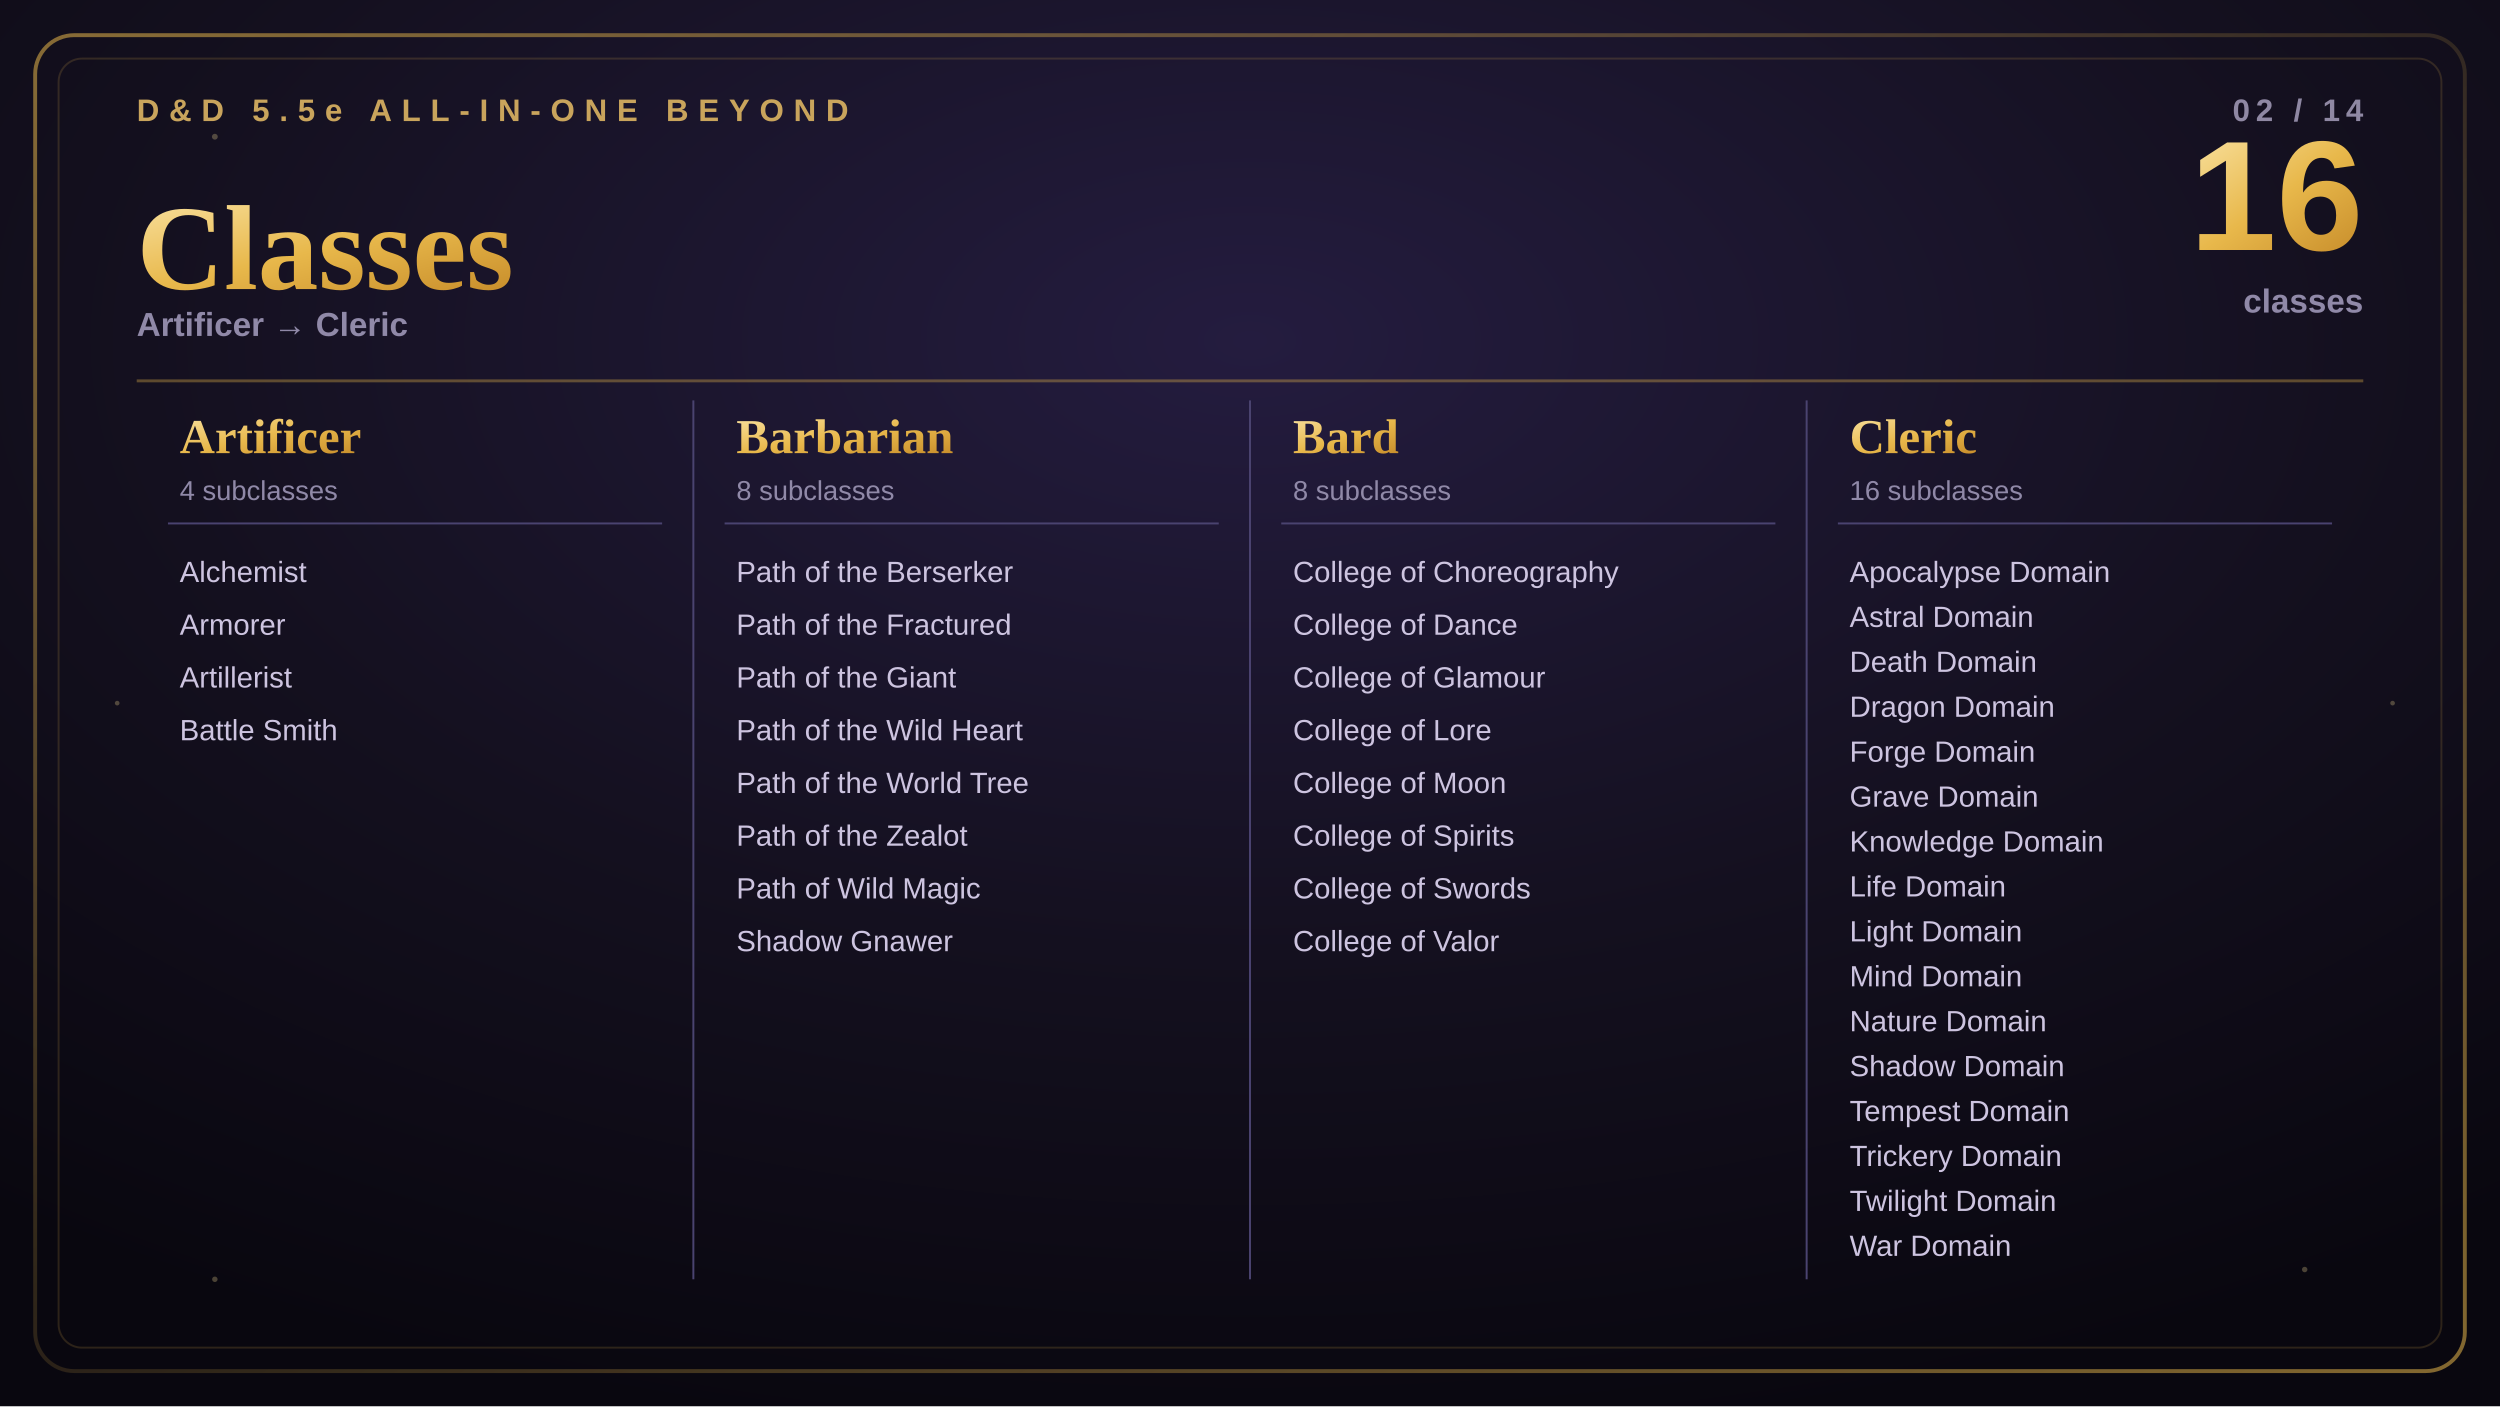
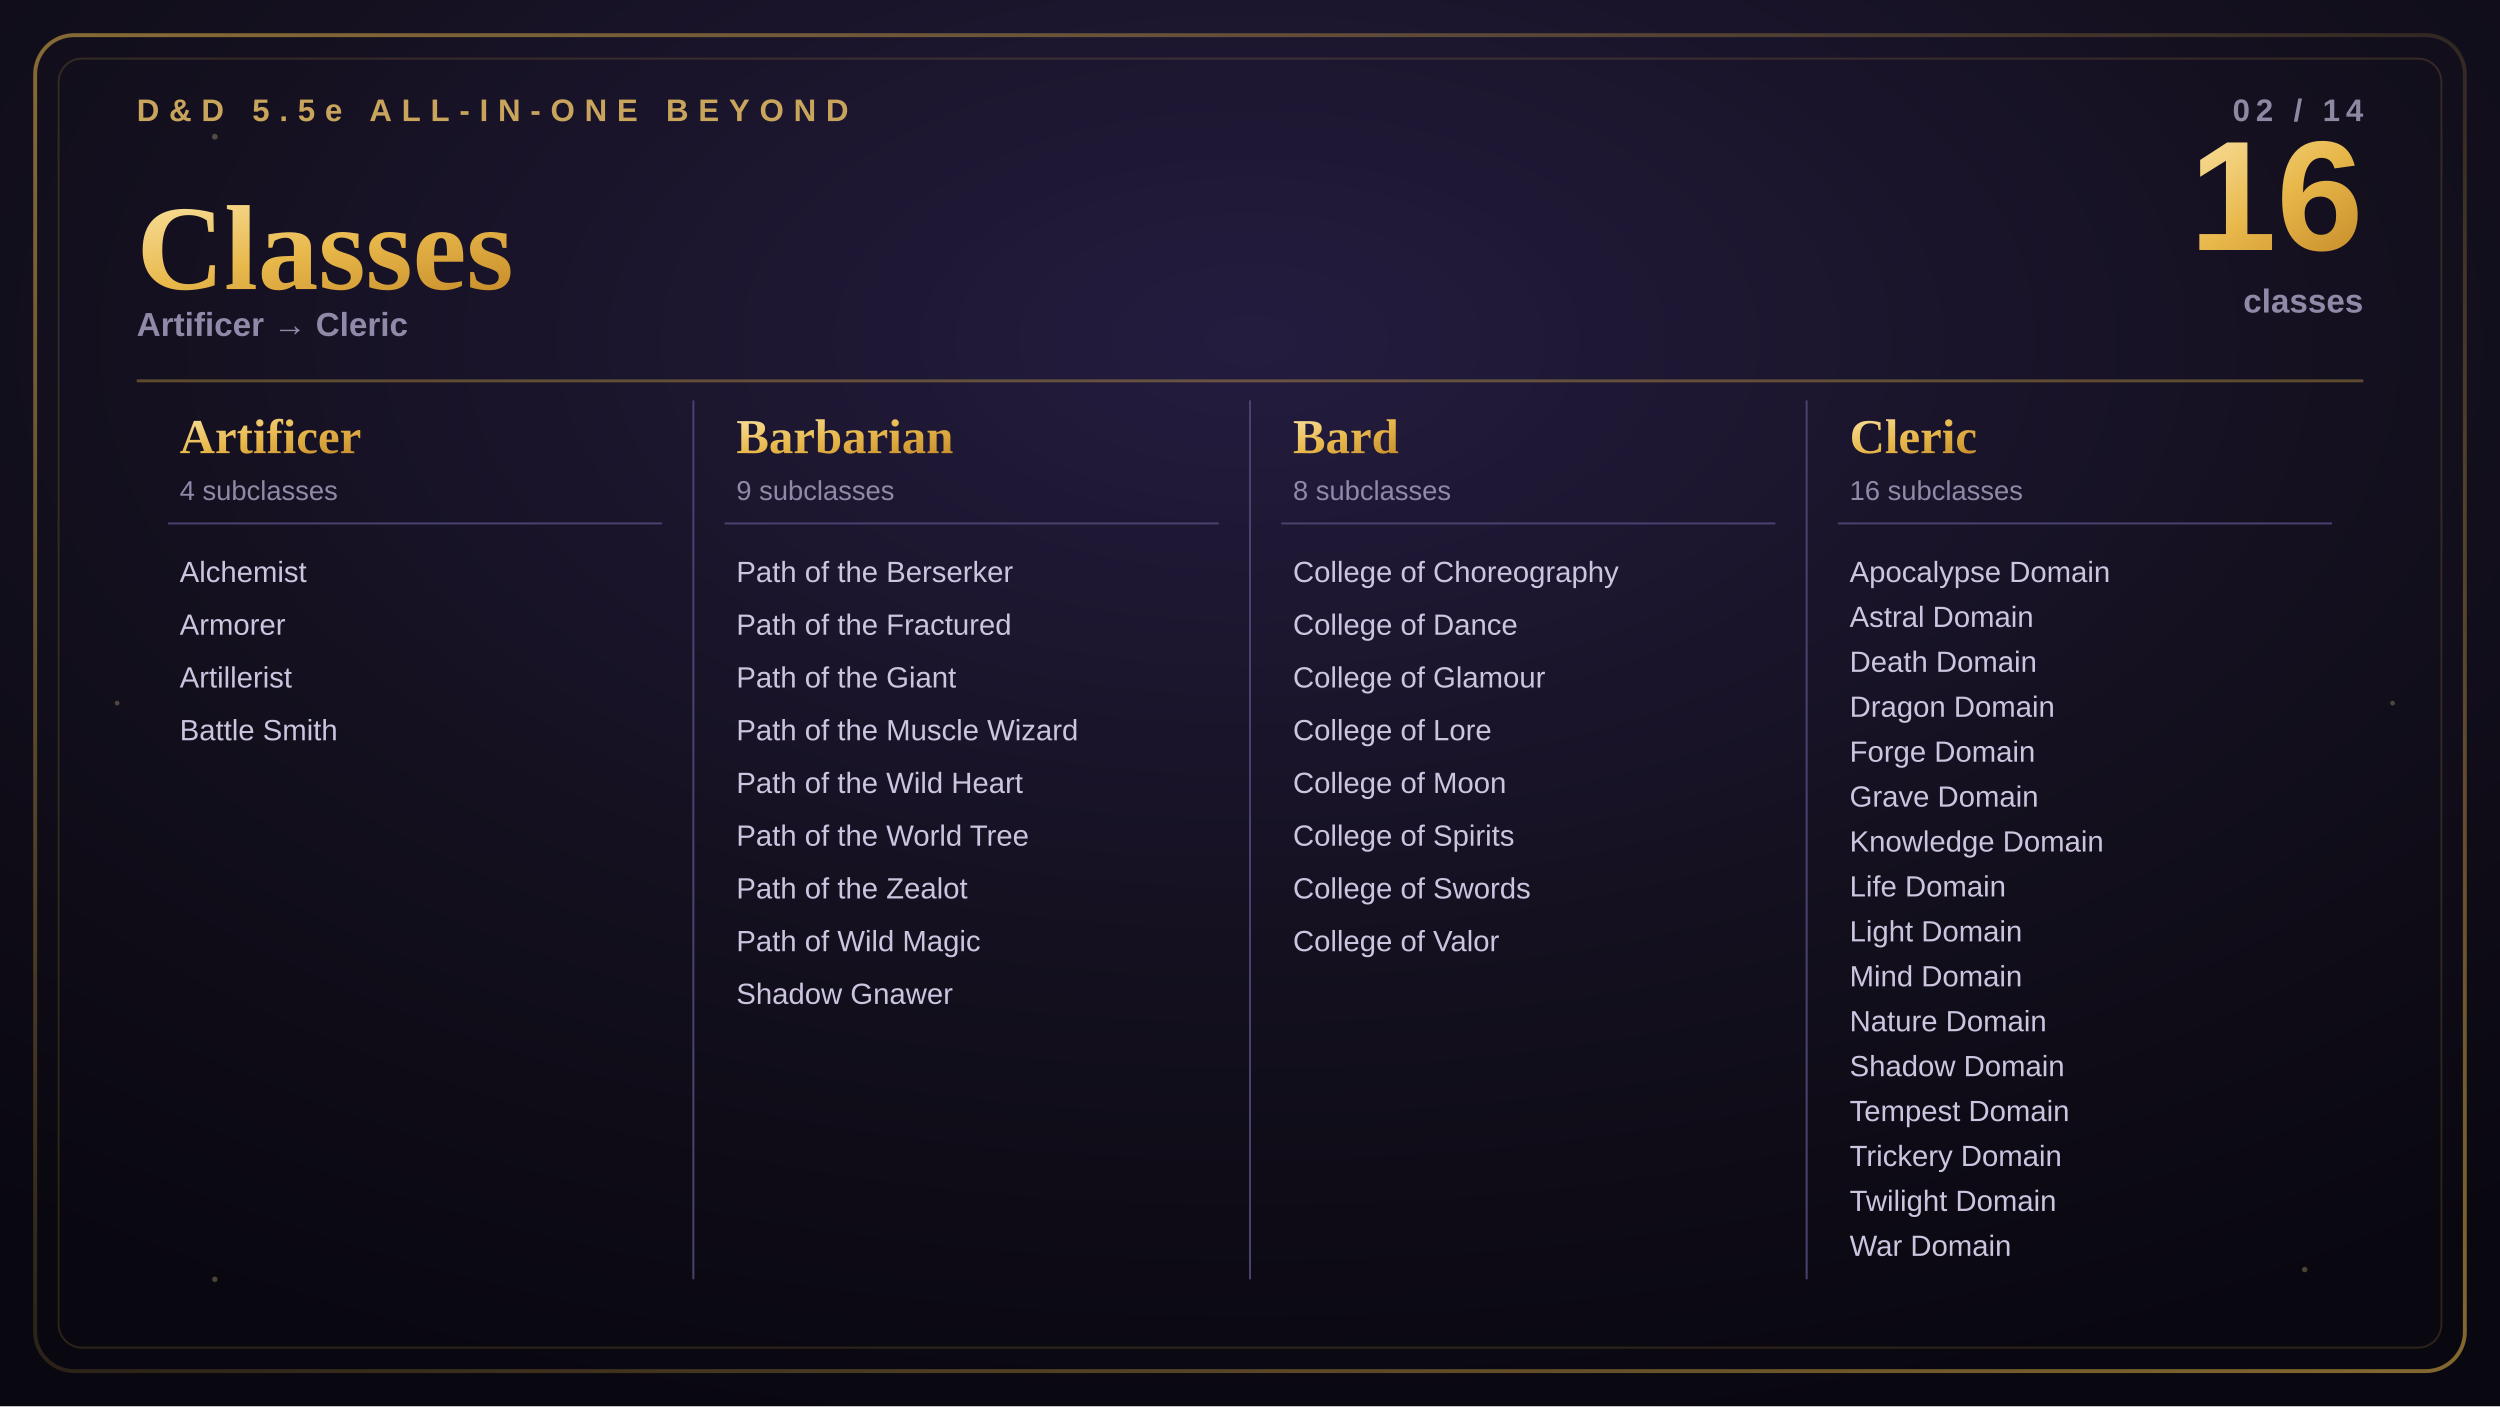
<svg xmlns="http://www.w3.org/2000/svg" width="1280" height="720" viewBox="0 0 1280 720">
  <defs>
    <radialGradient id="bgGlow" cx="50%" cy="24%" r="80%">
      <stop offset="0%" stop-color="#241c3f" />
      <stop offset="55%" stop-color="#14101f" />
      <stop offset="100%" stop-color="#09070f" />
    </radialGradient>
    <linearGradient id="goldGrad" x1="0%" y1="0%" x2="100%" y2="100%">
      <stop offset="0%" stop-color="#f7dd97" />
      <stop offset="50%" stop-color="#e8b84b" />
      <stop offset="100%" stop-color="#c98f2c" />
    </linearGradient>
    <linearGradient id="borderGrad" x1="0%" y1="0%" x2="100%" y2="100%">
      <stop offset="0%" stop-color="#e8b84b" stop-opacity="0.55" />
      <stop offset="50%" stop-color="#e8b84b" stop-opacity="0.15" />
      <stop offset="100%" stop-color="#e8b84b" stop-opacity="0.55" />
    </linearGradient>
  </defs>
  <rect x="0" y="0" width="1280" height="720" fill="url(#bgGlow)" />
  <g fill="#f7dd97" opacity="0.28">
    <circle cx="110" cy="70" r="1.5" />
    <circle cx="1180" cy="80" r="1.5" />
    <circle cx="60" cy="360" r="1.2" />
    <circle cx="1225" cy="360" r="1.2" />
    <circle cx="110" cy="655" r="1.4" />
    <circle cx="1180" cy="650" r="1.4" />
  </g>
  <rect x="18" y="18" width="1244" height="684" rx="20" fill="none" stroke="url(#borderGrad)" stroke-width="2" />
  <rect x="30" y="30" width="1220" height="660" rx="12" fill="none" stroke="#e8b84b" stroke-opacity="0.16" stroke-width="1" />
  <text x="70" y="62" font-family="Arial, Helvetica, sans-serif" font-size="16" font-weight="700" letter-spacing="5" fill="#c9a45c">D&amp;D 5.5e ALL-IN-ONE BEYOND</text>
  <text x="1210" y="62" text-anchor="end" font-family="Arial, Helvetica, sans-serif" font-size="16" font-weight="700" letter-spacing="3" fill="#8f88a3">02 / 14</text>
  <text x="70" y="148" font-family="Georgia, 'Times New Roman', serif" font-size="62" font-weight="700" fill="url(#goldGrad)">Classes</text>
  <text x="1210" y="128" text-anchor="end" font-family="Arial, Helvetica, sans-serif" font-size="80" font-weight="800" fill="url(#goldGrad)">16</text>
  <text x="1210" y="160" text-anchor="end" font-family="Arial, Helvetica, sans-serif" font-size="17" font-weight="600" fill="#9089a8">classes</text>
  <text x="70" y="172" font-family="Arial, Helvetica, sans-serif" font-size="17" font-weight="600" fill="#9089a8">Artificer → Cleric</text>
  <line x1="70" y1="195" x2="1210" y2="195" stroke="#e8b84b" stroke-opacity="0.35" stroke-width="1.5" />
  <line x1="355.0" y1="205" x2="355.0" y2="655" stroke="#4a4370" stroke-width="1" />
  <line x1="640.0" y1="205" x2="640.0" y2="655" stroke="#4a4370" stroke-width="1" />
  <line x1="925.0" y1="205" x2="925.0" y2="655" stroke="#4a4370" stroke-width="1" />
  <text x="92.0" y="232" font-family="Georgia, 'Times New Roman', serif" font-size="25" font-weight="700" fill="url(#goldGrad)">Artificer</text>
  <text x="92.0" y="256" font-family="Arial, Helvetica, sans-serif" font-size="14" fill="#9089a8">4 subclasses</text>
  <line x1="86.0" y1="268" x2="339.0" y2="268" stroke="#4a4370" stroke-width="1" />
  <text x="92.0" y="298" font-family="Arial, Helvetica, sans-serif" font-size="15" fill="#cdc4e0">Alchemist</text>
  <text x="92.0" y="325" font-family="Arial, Helvetica, sans-serif" font-size="15" fill="#cdc4e0">Armorer</text>
  <text x="92.0" y="352" font-family="Arial, Helvetica, sans-serif" font-size="15" fill="#cdc4e0">Artillerist</text>
  <text x="92.0" y="379" font-family="Arial, Helvetica, sans-serif" font-size="15" fill="#cdc4e0">Battle Smith</text>
  <text x="377.0" y="232" font-family="Georgia, 'Times New Roman', serif" font-size="25" font-weight="700" fill="url(#goldGrad)">Barbarian</text>
-   <text x="377.0" y="256" font-family="Arial, Helvetica, sans-serif" font-size="14" fill="#9089a8">8 subclasses</text>
+   <text x="377.0" y="256" font-family="Arial, Helvetica, sans-serif" font-size="14" fill="#9089a8">9 subclasses</text>
  <line x1="371.0" y1="268" x2="624.0" y2="268" stroke="#4a4370" stroke-width="1" />
  <text x="377.0" y="298" font-family="Arial, Helvetica, sans-serif" font-size="15" fill="#cdc4e0">Path of the Berserker</text>
  <text x="377.0" y="325" font-family="Arial, Helvetica, sans-serif" font-size="15" fill="#cdc4e0">Path of the Fractured</text>
  <text x="377.0" y="352" font-family="Arial, Helvetica, sans-serif" font-size="15" fill="#cdc4e0">Path of the Giant</text>
-   <text x="377.0" y="379" font-family="Arial, Helvetica, sans-serif" font-size="15" fill="#cdc4e0">Path of the Wild Heart</text>
-   <text x="377.0" y="406" font-family="Arial, Helvetica, sans-serif" font-size="15" fill="#cdc4e0">Path of the World Tree</text>
-   <text x="377.0" y="433" font-family="Arial, Helvetica, sans-serif" font-size="15" fill="#cdc4e0">Path of the Zealot</text>
-   <text x="377.0" y="460" font-family="Arial, Helvetica, sans-serif" font-size="15" fill="#cdc4e0">Path of Wild Magic</text>
-   <text x="377.0" y="487" font-family="Arial, Helvetica, sans-serif" font-size="15" fill="#cdc4e0">Shadow Gnawer</text>
+   <text x="377.0" y="379" font-family="Arial, Helvetica, sans-serif" font-size="15" fill="#cdc4e0">Path of the Muscle Wizard</text>
+   <text x="377.0" y="406" font-family="Arial, Helvetica, sans-serif" font-size="15" fill="#cdc4e0">Path of the Wild Heart</text>
+   <text x="377.0" y="433" font-family="Arial, Helvetica, sans-serif" font-size="15" fill="#cdc4e0">Path of the World Tree</text>
+   <text x="377.0" y="460" font-family="Arial, Helvetica, sans-serif" font-size="15" fill="#cdc4e0">Path of the Zealot</text>
+   <text x="377.0" y="487" font-family="Arial, Helvetica, sans-serif" font-size="15" fill="#cdc4e0">Path of Wild Magic</text>
+   <text x="377.0" y="514" font-family="Arial, Helvetica, sans-serif" font-size="15" fill="#cdc4e0">Shadow Gnawer</text>
  <text x="662.0" y="232" font-family="Georgia, 'Times New Roman', serif" font-size="25" font-weight="700" fill="url(#goldGrad)">Bard</text>
  <text x="662.0" y="256" font-family="Arial, Helvetica, sans-serif" font-size="14" fill="#9089a8">8 subclasses</text>
  <line x1="656.0" y1="268" x2="909.0" y2="268" stroke="#4a4370" stroke-width="1" />
  <text x="662.0" y="298" font-family="Arial, Helvetica, sans-serif" font-size="15" fill="#cdc4e0">College of Choreography</text>
  <text x="662.0" y="325" font-family="Arial, Helvetica, sans-serif" font-size="15" fill="#cdc4e0">College of Dance</text>
  <text x="662.0" y="352" font-family="Arial, Helvetica, sans-serif" font-size="15" fill="#cdc4e0">College of Glamour</text>
  <text x="662.0" y="379" font-family="Arial, Helvetica, sans-serif" font-size="15" fill="#cdc4e0">College of Lore</text>
  <text x="662.0" y="406" font-family="Arial, Helvetica, sans-serif" font-size="15" fill="#cdc4e0">College of Moon</text>
  <text x="662.0" y="433" font-family="Arial, Helvetica, sans-serif" font-size="15" fill="#cdc4e0">College of Spirits</text>
  <text x="662.0" y="460" font-family="Arial, Helvetica, sans-serif" font-size="15" fill="#cdc4e0">College of Swords</text>
  <text x="662.0" y="487" font-family="Arial, Helvetica, sans-serif" font-size="15" fill="#cdc4e0">College of Valor</text>
  <text x="947.0" y="232" font-family="Georgia, 'Times New Roman', serif" font-size="25" font-weight="700" fill="url(#goldGrad)">Cleric</text>
  <text x="947.0" y="256" font-family="Arial, Helvetica, sans-serif" font-size="14" fill="#9089a8">16 subclasses</text>
  <line x1="941.0" y1="268" x2="1194.0" y2="268" stroke="#4a4370" stroke-width="1" />
  <text x="947.0" y="298" font-family="Arial, Helvetica, sans-serif" font-size="15" fill="#cdc4e0">Apocalypse Domain</text>
  <text x="947.0" y="321" font-family="Arial, Helvetica, sans-serif" font-size="15" fill="#cdc4e0">Astral Domain</text>
  <text x="947.0" y="344" font-family="Arial, Helvetica, sans-serif" font-size="15" fill="#cdc4e0">Death Domain</text>
  <text x="947.0" y="367" font-family="Arial, Helvetica, sans-serif" font-size="15" fill="#cdc4e0">Dragon Domain</text>
  <text x="947.0" y="390" font-family="Arial, Helvetica, sans-serif" font-size="15" fill="#cdc4e0">Forge Domain</text>
  <text x="947.0" y="413" font-family="Arial, Helvetica, sans-serif" font-size="15" fill="#cdc4e0">Grave Domain</text>
  <text x="947.0" y="436" font-family="Arial, Helvetica, sans-serif" font-size="15" fill="#cdc4e0">Knowledge Domain</text>
  <text x="947.0" y="459" font-family="Arial, Helvetica, sans-serif" font-size="15" fill="#cdc4e0">Life Domain</text>
  <text x="947.0" y="482" font-family="Arial, Helvetica, sans-serif" font-size="15" fill="#cdc4e0">Light Domain</text>
  <text x="947.0" y="505" font-family="Arial, Helvetica, sans-serif" font-size="15" fill="#cdc4e0">Mind Domain</text>
  <text x="947.0" y="528" font-family="Arial, Helvetica, sans-serif" font-size="15" fill="#cdc4e0">Nature Domain</text>
  <text x="947.0" y="551" font-family="Arial, Helvetica, sans-serif" font-size="15" fill="#cdc4e0">Shadow Domain</text>
  <text x="947.0" y="574" font-family="Arial, Helvetica, sans-serif" font-size="15" fill="#cdc4e0">Tempest Domain</text>
  <text x="947.0" y="597" font-family="Arial, Helvetica, sans-serif" font-size="15" fill="#cdc4e0">Trickery Domain</text>
  <text x="947.0" y="620" font-family="Arial, Helvetica, sans-serif" font-size="15" fill="#cdc4e0">Twilight Domain</text>
  <text x="947.0" y="643" font-family="Arial, Helvetica, sans-serif" font-size="15" fill="#cdc4e0">War Domain</text>
</svg>
